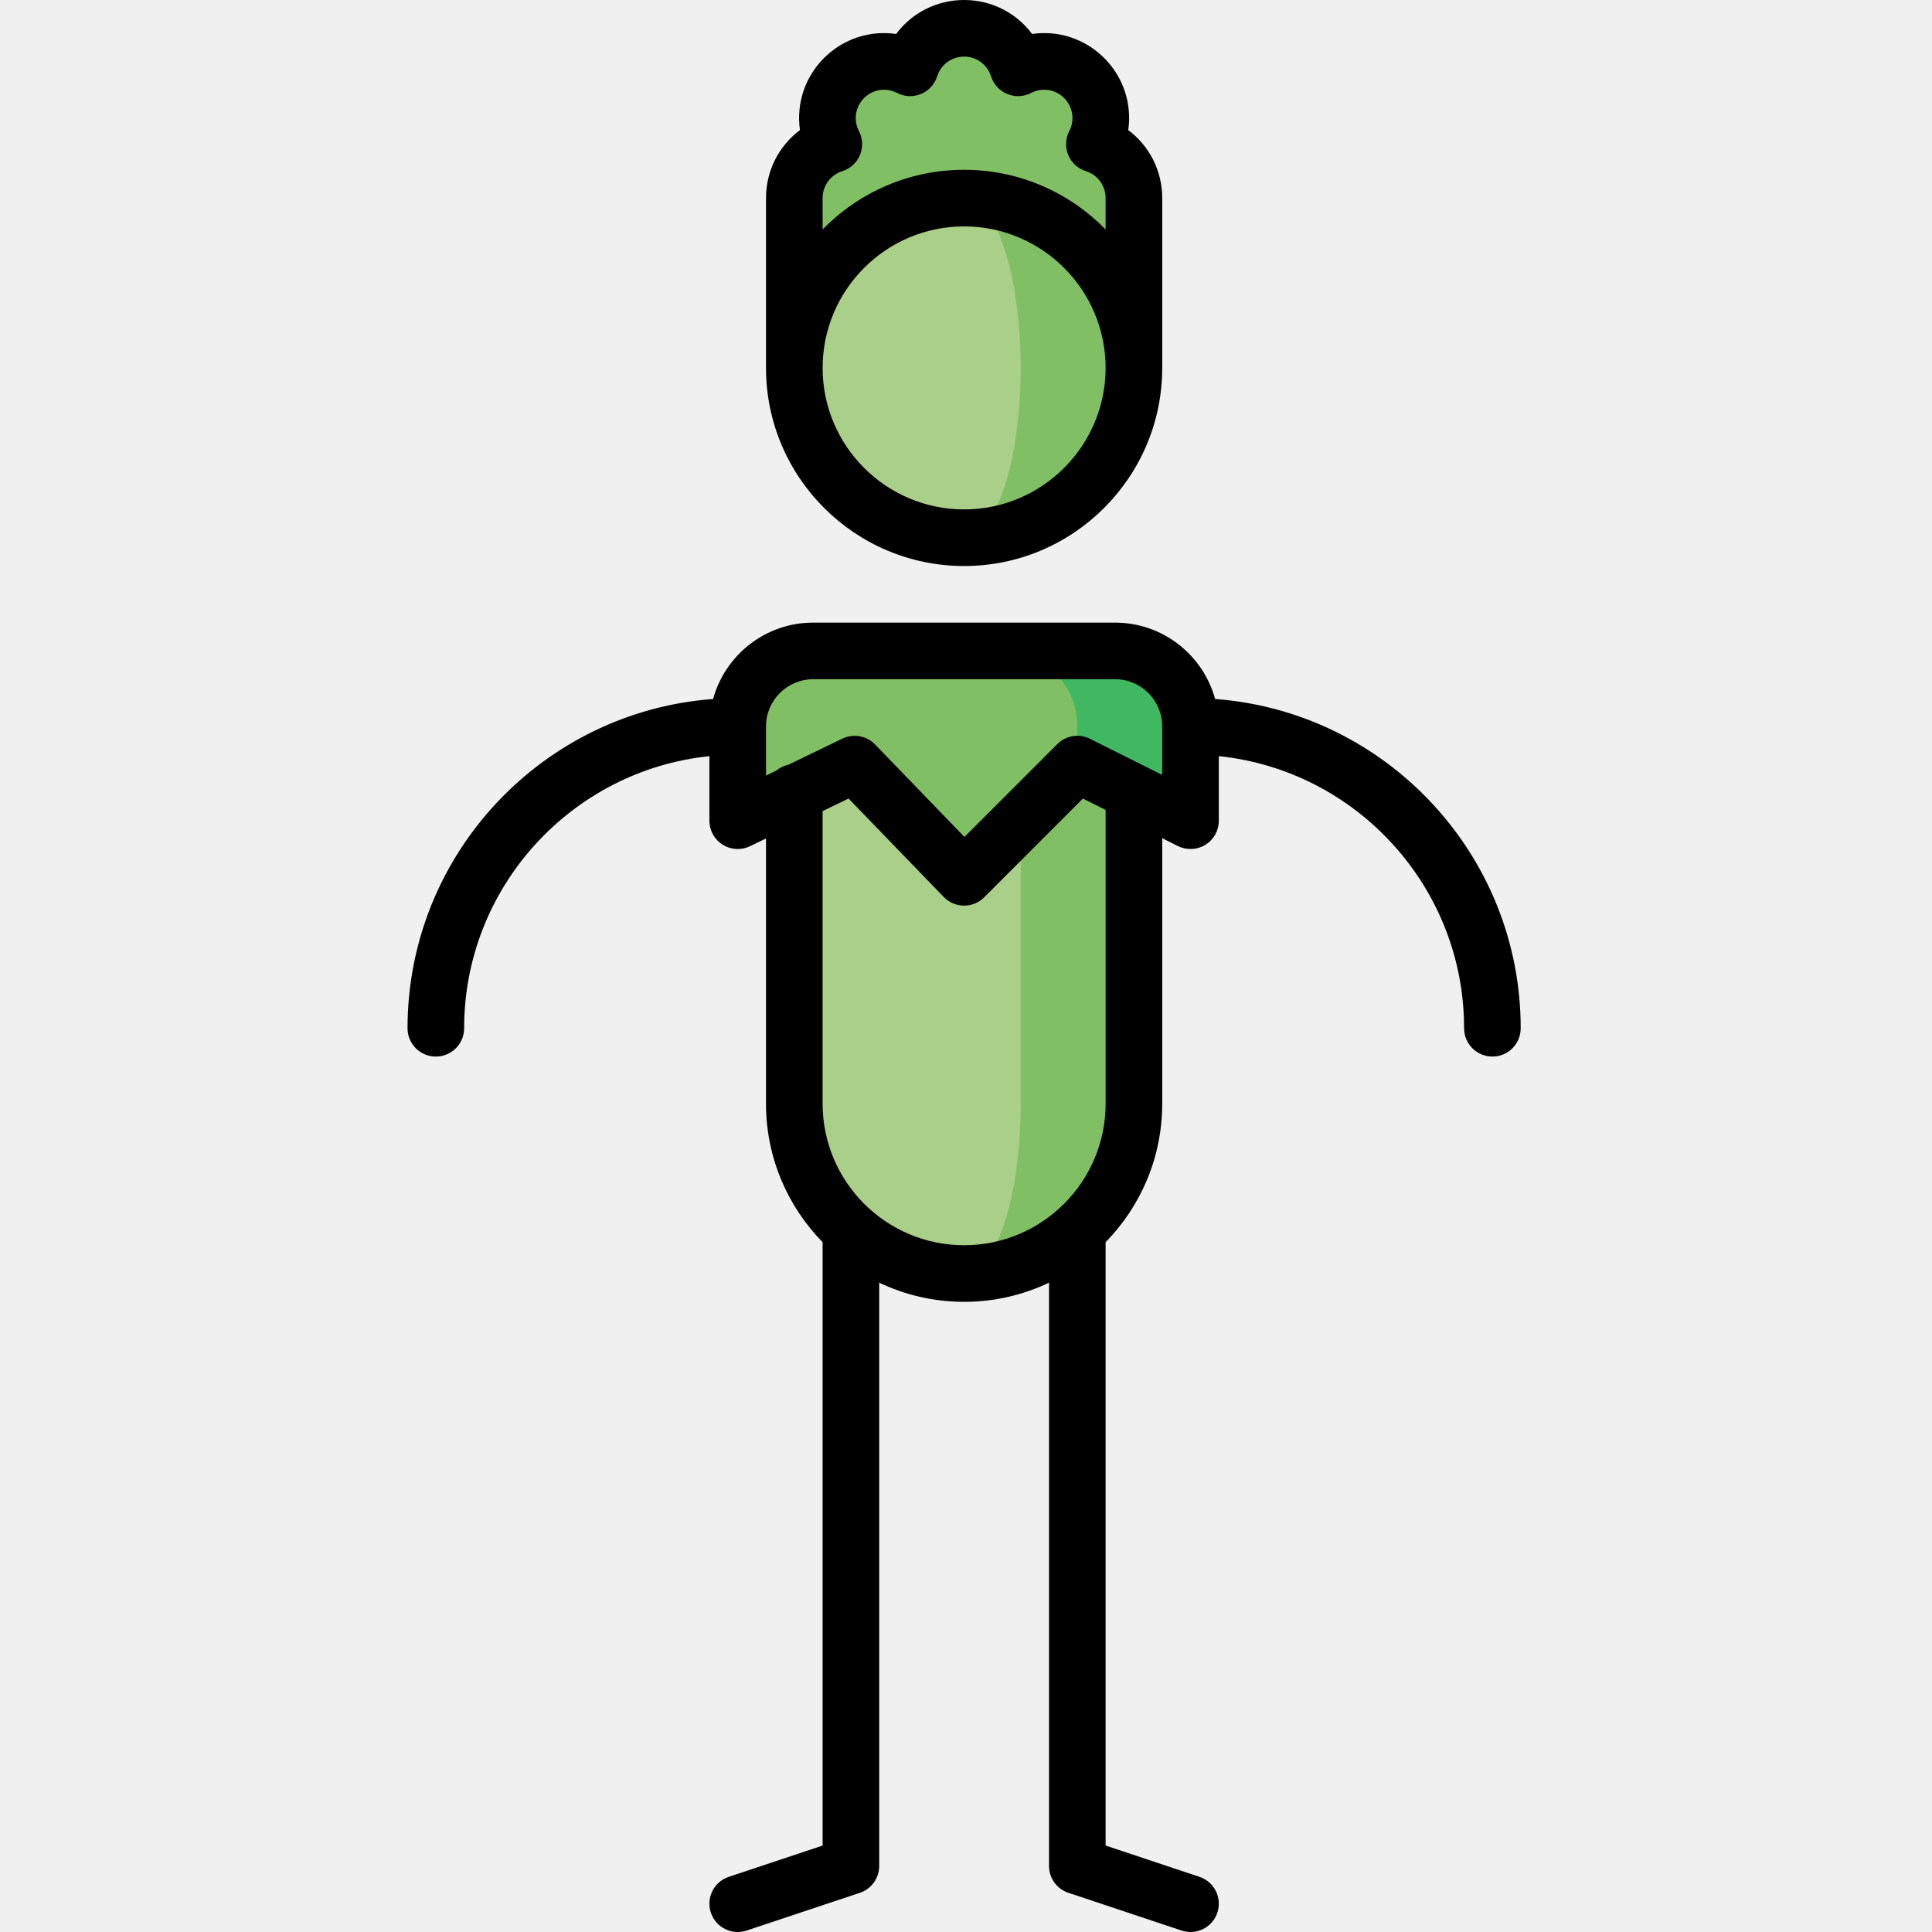
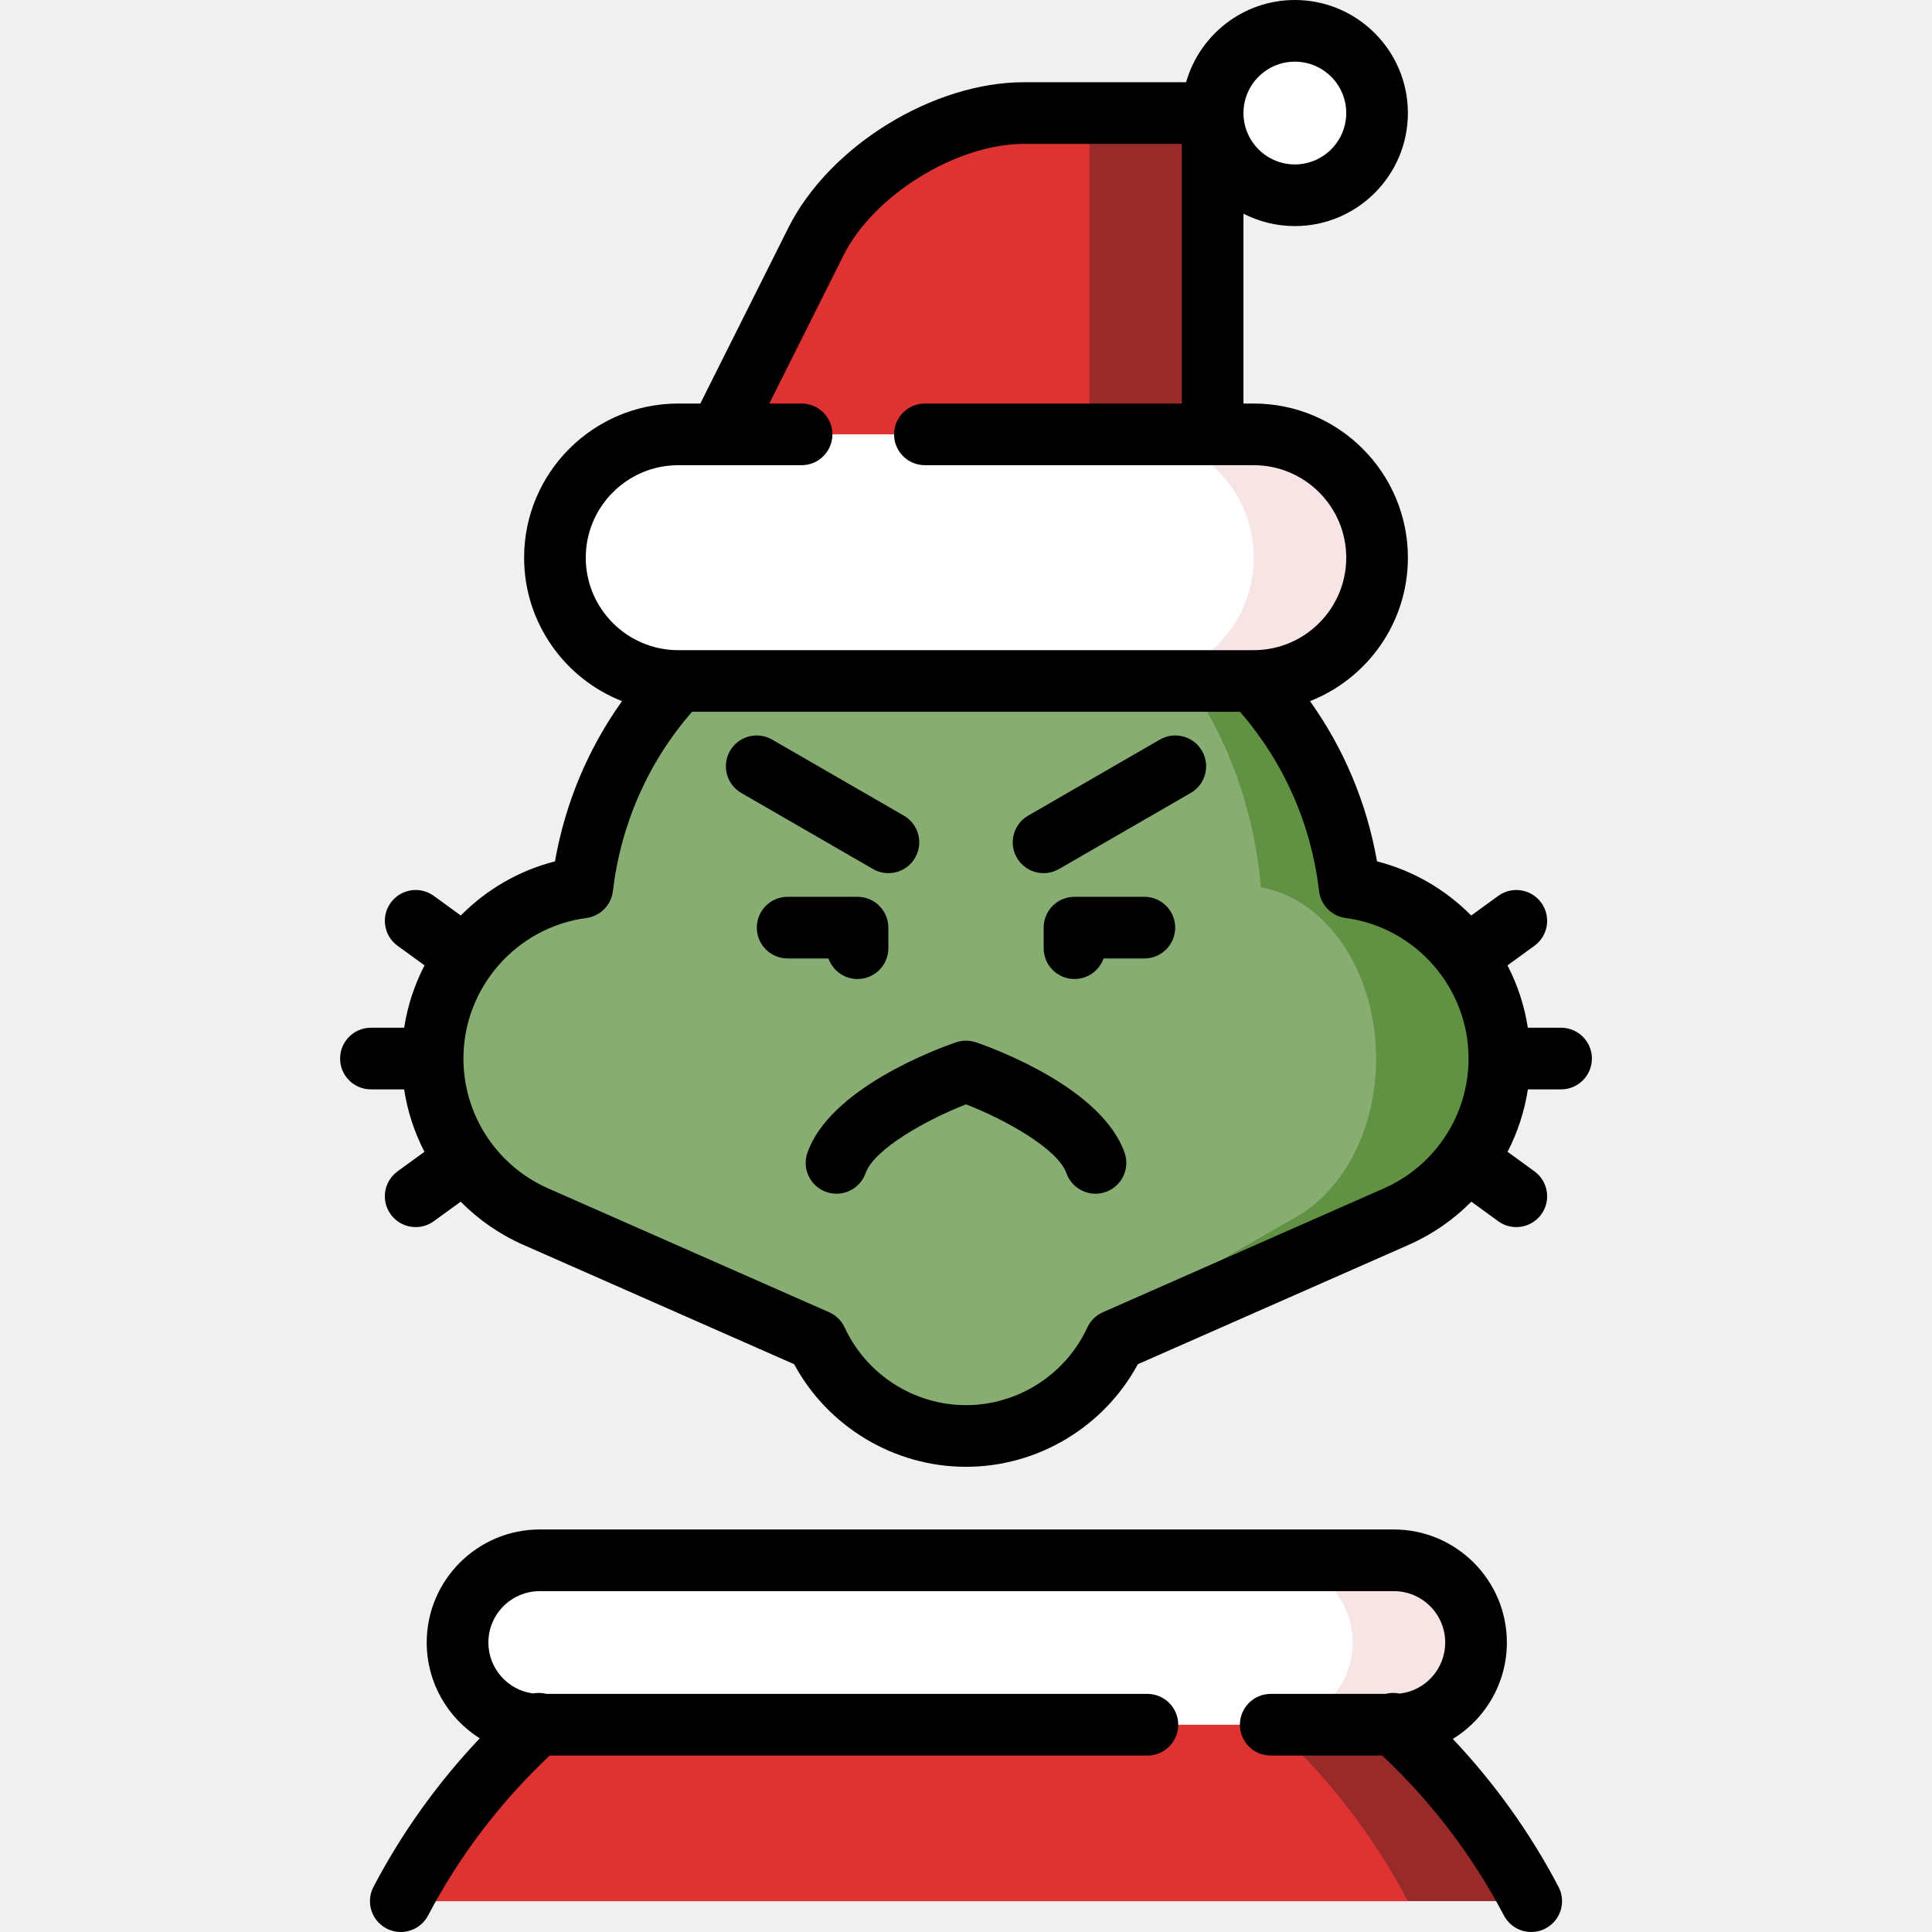
- <svg xmlns="http://www.w3.org/2000/svg" height="512pt" viewBox="-108 0 512 512" width="512pt">
-   <path d="m182.027 38.199c2.934-5.652 2.035-12.777-2.707-17.52-4.742-4.742-11.867-5.641-17.52-2.707-1.922-6.07-7.594-10.473-14.301-10.473s-12.383 4.402-14.301 10.473c-5.652-2.934-12.777-2.035-17.52 2.707-4.742 4.742-5.641 11.867-2.707 17.52-6.07 1.918-10.473 7.594-10.473 14.301v45h90v-45c0-6.707-4.402-12.383-10.473-14.301zm0 0" fill="#80bf63" />
-   <path d="m142.5 192.5 5 145c24.852 0 45-20.148 45-45v-100zm0 0" fill="#80bf63" />
-   <path d="m102.5 192.5v100c0 24.852 20.148 45 45 45 8.285 0 15-20.148 15-45v-100zm0 0" fill="#aacf88" />
-   <path d="m147.5 52.5v90c24.852 0 45-20.148 45-45s-20.148-45-45-45zm0 0" fill="#80bf63" />
-   <path d="m162.5 97.5c0-24.852-6.715-45-15-45-24.852 0-45 20.148-45 45s20.148 45 45 45c8.285 0 15-20.148 15-45zm0 0" fill="#aacf88" />
-   <path d="m187.5 172.5h-30l20 30 30 15v-25c0-11.047-8.953-20-20-20zm0 0" fill="#40b862" />
-   <path d="m157.5 172.5h-50c-11.047 0-20 8.953-20 20v25l31-15 29 30 30-30v-10c0-11.047-8.953-20-20-20zm0 0" fill="#80bf63" />
-   <path d="m147.5 150c28.949 0 52.5-23.551 52.5-52.5v-45c0-7.27-3.434-13.863-9-18.02 1-6.875-1.238-13.965-6.379-19.105-5.141-5.137-12.227-7.379-19.105-6.375-4.152-5.566-10.75-9-18.016-9-7.27 0-13.863 3.43-18.02 9-6.875-1.004-13.965 1.238-19.105 6.375-5.137 5.141-7.375 12.23-6.375 19.105-5.57 4.156-9 10.75-9 18.02v45c0 28.949 23.551 52.5 52.5 52.5zm-37.5-97.5c0-3.289 2.105-6.16 5.234-7.148 2.109-.668 3.816-2.234 4.668-4.281.848-2.047.746-4.363-.273-6.328-1.516-2.914-.969-6.434 1.355-8.758s5.848-2.867 8.758-1.355c1.965 1.023 4.281 1.121 6.328.273 2.047-.848 3.613-2.555 4.281-4.668.988-3.129 3.863-5.234 7.148-5.234s6.16 2.105 7.148 5.234c.668 2.113 2.234 3.82 4.281 4.668 2.047.848 4.359.75 6.328-.273 2.91-1.512 6.434-.969 8.758 1.355s2.867 5.844 1.355 8.758c-1.023 1.965-1.121 4.281-.273 6.328.848 2.047 2.555 3.613 4.668 4.281 3.129.988 5.234 3.863 5.234 7.148v8.309c-9.539-9.746-22.82-15.809-37.5-15.809s-27.965 6.062-37.5 15.809zm37.5 7.5c20.676 0 37.5 16.82 37.5 37.5 0 20.676-16.824 37.5-37.5 37.5-20.68 0-37.5-16.824-37.5-37.5 0-20.68 16.82-37.5 37.5-37.5zm0 0" />
-   <path d="m214.02 185.242c-3.191-11.652-13.871-20.242-26.52-20.242h-80c-12.652 0-23.328 8.59-26.52 20.242-45.215 3.348-80.98 41.203-80.98 87.258 0 4.141 3.355 7.5 7.5 7.5s7.5-3.359 7.5-7.5c0-37.445 28.535-68.348 65-72.113v17.113c0 2.582 1.328 4.98 3.516 6.352 2.188 1.375 4.926 1.523 7.25.398l4.234-2.047v70.297c0 14.27 5.73 27.219 15 36.691v159.902l-24.871 8.289c-3.93 1.309-6.055 5.559-4.746 9.488 1.051 3.141 3.977 5.129 7.117 5.129.785 0 1.586-.125 2.371-.387l30-10c3.062-1.02 5.129-3.887 5.129-7.113v-154.578c6.824 3.25 14.453 5.078 22.5 5.078s15.676-1.828 22.5-5.078v154.578c0 3.227 2.062 6.094 5.129 7.113l30 10c.785.262 1.586.387 2.371.387 3.141 0 6.066-1.988 7.113-5.129 1.312-3.93-.812-8.18-4.742-9.488l-24.871-8.289v-159.902c9.27-9.473 15-22.422 15-36.691v-70.363l4.145 2.07c2.324 1.164 5.086 1.039 7.297-.328 2.211-1.367 3.559-3.781 3.559-6.379v-17.113c36.465 3.766 65 34.668 65 72.113 0 4.141 3.355 7.5 7.5 7.5s7.5-3.359 7.5-7.5c0-46.055-35.766-83.91-80.98-87.258zm-29.02 107.258c0 20.676-16.824 37.5-37.5 37.5-20.68 0-37.5-16.824-37.5-37.5v-77.555l6.879-3.328 25.23 26.098c1.395 1.445 3.316 2.27 5.328 2.285h.062c1.988 0 3.895-.789 5.305-2.195l26.176-26.18 6.02 3.012zm15-87.137-19.148-9.57c-2.887-1.445-6.375-.879-8.656 1.402l-24.605 24.605-23.699-24.516c-1.445-1.496-3.402-2.285-5.395-2.285-1.105 0-2.223.246-3.262.75l-14.293 6.914c-1.211.258-2.312.801-3.227 1.562l-2.715 1.312v-13.039c0-6.895 5.605-12.5 12.5-12.5h80c6.891 0 12.5 5.605 12.5 12.5zm0 0" />
+ <svg xmlns="http://www.w3.org/2000/svg" version="1.1" id="Capa_1" x="0px" y="0px" viewBox="0 0 512 512" style="enable-background:new 0 0 512 512;" xml:space="preserve">
+   <defs id="defs231" />
+   <path style="fill:#619243;" d="M357.685,235.181c-2.488-21.027-11.643-40.019-25.43-54.714L256,147.787v232.764  c17.541,0,32.651-10.371,39.561-25.309l74.468-32.824c16.091-7.093,27.33-23.172,27.33-41.887  C397.359,257.32,380.079,238.161,357.685,235.181z" id="path162" />
+   <path style="fill:#88AD72;" d="M286.415,355.24l57.252-32.824c12.371-7.093,21.012-23.172,21.012-41.887  c0-23.209-13.286-42.368-30.502-45.348c-1.913-21.027-8.951-40.019-19.551-54.714L256,147.787l-76.255,32.681  c-13.787,14.695-22.942,33.687-25.43,54.714c-22.394,2.979-39.674,22.14-39.674,45.348c0,18.714,11.238,34.794,27.33,41.887  l74.468,32.824c6.909,14.939,22.019,25.309,39.561,25.309C269.486,380.549,281.103,370.18,286.415,355.24z" id="path164" />
+   <path style="fill:#FFFFFF;" d="M343.149,8.171c12.037,0,21.787,9.75,21.787,21.787s-9.75,21.787-21.787,21.787  s-21.787-9.75-21.787-21.787S331.111,8.171,343.149,8.171z" id="path166" />
+   <polygon style="fill:#992A2A;" points="288.681,29.958 256,147.794 321.361,115.111 321.361,29.958 " id="polygon168" />
+   <path style="fill:#DF3333;" d="M271.414,29.958c-20.97,0-45.818,15.338-55.209,34.086l-25.567,51.067l98.042,32.683V29.958H271.414z  " id="path170" />
+   <path style="fill:#F7E4E4;" d="M332.255,115.111h-32.681v65.364h32.681c18.051,0,32.681-14.641,32.681-32.681  C364.936,129.744,350.306,115.111,332.255,115.111z" id="path172" />
+   <path style="fill:#FFFFFF;" d="M332.255,147.794c0-18.051-14.63-32.683-32.681-32.683H179.745  c-18.051,0-32.681,14.632-32.681,32.683c0,18.04,14.63,32.681,32.681,32.681h119.829  C317.625,180.475,332.255,165.834,332.255,147.794z" id="path174" />
+   <path style="fill:#992A2A;" d="M369.224,456.804l-32.681-9.433l-23.625,30.805l60.187,25.652h32.681  C396.443,486.028,384.02,470.157,369.224,456.804z" id="path176" />
+   <path style="fill:#DF3333;" d="M336.544,456.804v-9.433L256,424.124l-113.223,32.681c-14.797,13.352-27.221,29.222-36.564,47.024  h266.894C363.762,486.028,351.339,470.157,336.544,456.804z" id="path178" />
+   <path style="fill:#F7E4E4;" d="M369.377,413.498h-32.681l0.057,43.574h32.681c12.033,0,21.73-9.755,21.73-21.788  C391.165,423.251,381.41,413.498,369.377,413.498z" id="path180" />
+   <path style="fill:#FFFFFF;" d="M358.484,435.284c0-12.033-9.755-21.786-21.788-21.786H143.041c-12.033,0-21.788,9.753-21.788,21.786  c0,12.033,9.7,21.788,21.733,21.788h193.767C348.786,457.072,358.484,447.317,358.484,435.284z" id="path182" />
+   <path d="m 218.948,315.873 c 4.251,1.514 8.923,-0.709 10.435,-4.962 2.304,-6.482 16.35,-14.25 26.622,-18.25 10.267,3.984 24.296,11.737 26.611,18.25 1.511,4.253 6.184,6.476 10.435,4.962 4.252,-1.511 6.473,-6.183 4.962,-10.434 -6.028,-16.958 -33.835,-27.304 -39.349,-29.206 -0.863,-0.297 -1.764,-0.447 -2.665,-0.447 -0.901,0 -1.801,0.149 -2.665,0.447 -5.513,1.901 -33.32,12.247 -39.349,29.206 -1.51,4.252 0.711,8.924 4.963,10.434 z" id="path184" />
+   <path d="M227.25,259.448c4.512,0,8.17-3.657,8.17-8.17v-5.447c0-4.513-3.658-8.17-8.17-8.17h-18.519c-4.512,0-8.17,3.657-8.17,8.17  s3.658,8.17,8.17,8.17h10.814C220.666,257.174,223.692,259.448,227.25,259.448z" id="path186" />
+   <path d="M303.269,237.661H284.75c-4.512,0-8.17,3.657-8.17,8.17v5.447c0,4.513,3.658,8.17,8.17,8.17  c3.558,0,6.584-2.273,7.705-5.447h10.814c4.512,0,8.17-3.657,8.17-8.17S307.781,237.661,303.269,237.661z" id="path188" />
+   <path d="m 242.518,227.311 c 2.256,-3.908 0.917,-8.904 -2.99,-11.16 l -34.906,-20.153 c -3.908,-2.256 -8.904,-0.918 -11.16,2.99 -2.256,3.908 -0.917,8.904 2.99,11.16 l 34.906,20.153 c 3.908,2.256 8.904,0.918 11.16,-2.99 z" id="path190" />
+   <path d="m 307.378,195.998 -34.906,20.153 c -3.908,2.256 -5.247,7.252 -2.99,11.16 2.256,3.908 7.253,5.246 11.16,2.99 l 34.906,-20.153 c 3.908,-2.256 5.247,-7.252 2.99,-11.16 -2.256,-3.908 -7.253,-5.246 -11.16,-2.99 z" id="path192" />
+   <path d="M385.019,460.839c8.58-5.271,14.316-14.754,14.316-25.556c0-16.518-13.439-29.956-29.958-29.956H143.041  c-16.519,0-29.958,13.438-29.958,29.956c0,10.691,5.623,20.087,14.058,25.39c-11.172,11.804-20.622,24.99-28.162,39.358  c-2.097,3.995-0.559,8.934,3.437,11.031c1.212,0.636,2.511,0.938,3.79,0.938c2.939,0,5.78-1.592,7.241-4.376  c8.295-15.803,19.129-30.047,32.231-42.383h158.395c4.512,0,8.17-3.657,8.17-8.17s-3.658-8.17-8.17-8.17H144.841  c-1.163-0.303-2.381-0.341-3.565-0.121c-6.672-0.849-11.851-6.571-11.851-13.497c0-7.508,6.109-13.616,13.618-13.616h226.336  c7.509,0,13.618,6.108,13.618,13.616c0,7.007-5.298,12.79-12.081,13.533c-1.242-0.261-2.527-0.233-3.753,0.085h-30.409  c-4.512,0-8.17,3.657-8.17,8.17s3.658,8.17,8.17,8.17h29.57c13.101,12.334,23.934,26.576,32.23,42.381  c1.461,2.784,4.301,4.376,7.241,4.376c1.28,0,2.578-0.302,3.79-0.938c3.995-2.097,5.534-7.036,3.437-11.031  C405.515,485.729,396.121,472.599,385.019,460.839z" id="path194" />
+   <path d="M413.7,272.358h-8.806c-0.901-5.85-2.751-11.415-5.399-16.523l7.148-5.194c3.65-2.653,4.46-7.762,1.807-11.412  c-2.653-3.652-7.762-4.458-11.412-1.807l-7.153,5.197c-6.745-6.824-15.307-11.887-24.959-14.346  c-2.709-15.433-8.755-29.835-17.762-42.461c15.171-5.97,25.943-20.757,25.943-38.022c0-22.525-18.325-40.849-40.851-40.849h-2.723  V56.627c4.088,2.096,8.715,3.288,13.617,3.288c16.519,0,29.957-13.439,29.957-29.957S359.668,0,343.149,0  c-13.686,0-25.249,9.229-28.816,21.787h-42.922c-24.21,0-51.666,16.956-62.506,38.604l-23.312,46.549h-5.848  c-22.526,0-40.851,18.324-40.851,40.849c0,17.265,10.772,32.052,25.943,38.022c-9.007,12.627-15.054,27.028-17.763,42.461  c-9.653,2.46-18.214,7.522-24.959,14.346l-7.153-5.197c-3.653-2.655-8.762-1.844-11.412,1.807c-2.653,3.65-1.843,8.76,1.807,11.412  l7.148,5.194c-2.648,5.109-4.498,10.675-5.399,16.523H98.3c-4.512,0-8.17,3.657-8.17,8.17c0,4.513,3.658,8.17,8.17,8.17h8.797  c0.893,5.828,2.73,11.407,5.381,16.545l-7.121,5.173c-3.65,2.653-4.46,7.762-1.808,11.412c1.599,2.202,4.091,3.369,6.617,3.369  c1.665,0,3.345-0.508,4.795-1.562l7.122-5.174c4.682,4.733,10.273,8.646,16.591,11.431l71.783,31.639  c8.978,16.617,26.518,27.188,45.543,27.188s36.563-10.571,45.543-27.188l71.782-31.639c6.318-2.786,11.91-6.697,16.592-11.431  l7.122,5.174c1.45,1.054,3.131,1.562,4.795,1.562c2.526,0,5.018-1.169,6.617-3.369c2.653-3.65,1.842-8.759-1.808-11.412  l-7.121-5.173c2.651-5.137,4.488-10.717,5.381-16.545h8.797c4.512,0,8.17-3.657,8.17-8.17S418.212,272.358,413.7,272.358z   M343.149,16.34c7.509,0,13.617,6.108,13.617,13.617s-6.108,13.617-13.617,13.617s-13.617-6.108-13.617-13.617  S335.64,16.34,343.149,16.34z M155.234,147.789c0-13.513,10.995-24.508,24.511-24.508h10.85c0.069,0,21.831,0,21.831,0  c4.512,0,8.17-3.657,8.17-8.17s-3.658-8.17-8.17-8.17h-8.558l19.648-39.233c8.03-16.033,29.964-29.579,47.896-29.579h41.78v68.813  h-68.085c-4.512,0-8.17,3.657-8.17,8.17s3.658,8.17,8.17,8.17h87.149c13.516,0,24.511,10.995,24.511,24.508  c0,13.515-10.995,24.511-24.511,24.511h-152.51C166.229,172.299,155.234,161.303,155.234,147.789z M366.734,314.937l-74.468,32.824  c-1.82,0.803-3.285,2.242-4.12,4.047c-5.779,12.496-18.396,20.569-32.145,20.569s-26.367-8.073-32.145-20.569  c-0.834-1.805-2.3-3.244-4.12-4.047l-74.47-32.824c-13.64-6.012-22.454-19.519-22.454-34.411c0-18.764,14.007-34.778,32.582-37.248  c3.701-0.492,6.597-3.43,7.036-7.139c2.101-17.763,9.324-34.112,20.945-47.5h145.251c11.62,13.388,18.843,29.738,20.944,47.5  c0.439,3.708,3.336,6.647,7.036,7.14c18.575,2.472,32.582,18.485,32.582,37.248C389.189,295.419,380.375,308.926,366.734,314.937z" id="path196" />
+   <g id="g198">
+ </g>
+   <g id="g200">
+ </g>
+   <g id="g202">
+ </g>
+   <g id="g204">
+ </g>
+   <g id="g206">
+ </g>
+   <g id="g208">
+ </g>
+   <g id="g210">
+ </g>
+   <g id="g212">
+ </g>
+   <g id="g214">
+ </g>
+   <g id="g216">
+ </g>
+   <g id="g218">
+ </g>
+   <g id="g220">
+ </g>
+   <g id="g222">
+ </g>
+   <g id="g224">
+ </g>
+   <g id="g226">
+ </g>
</svg>
